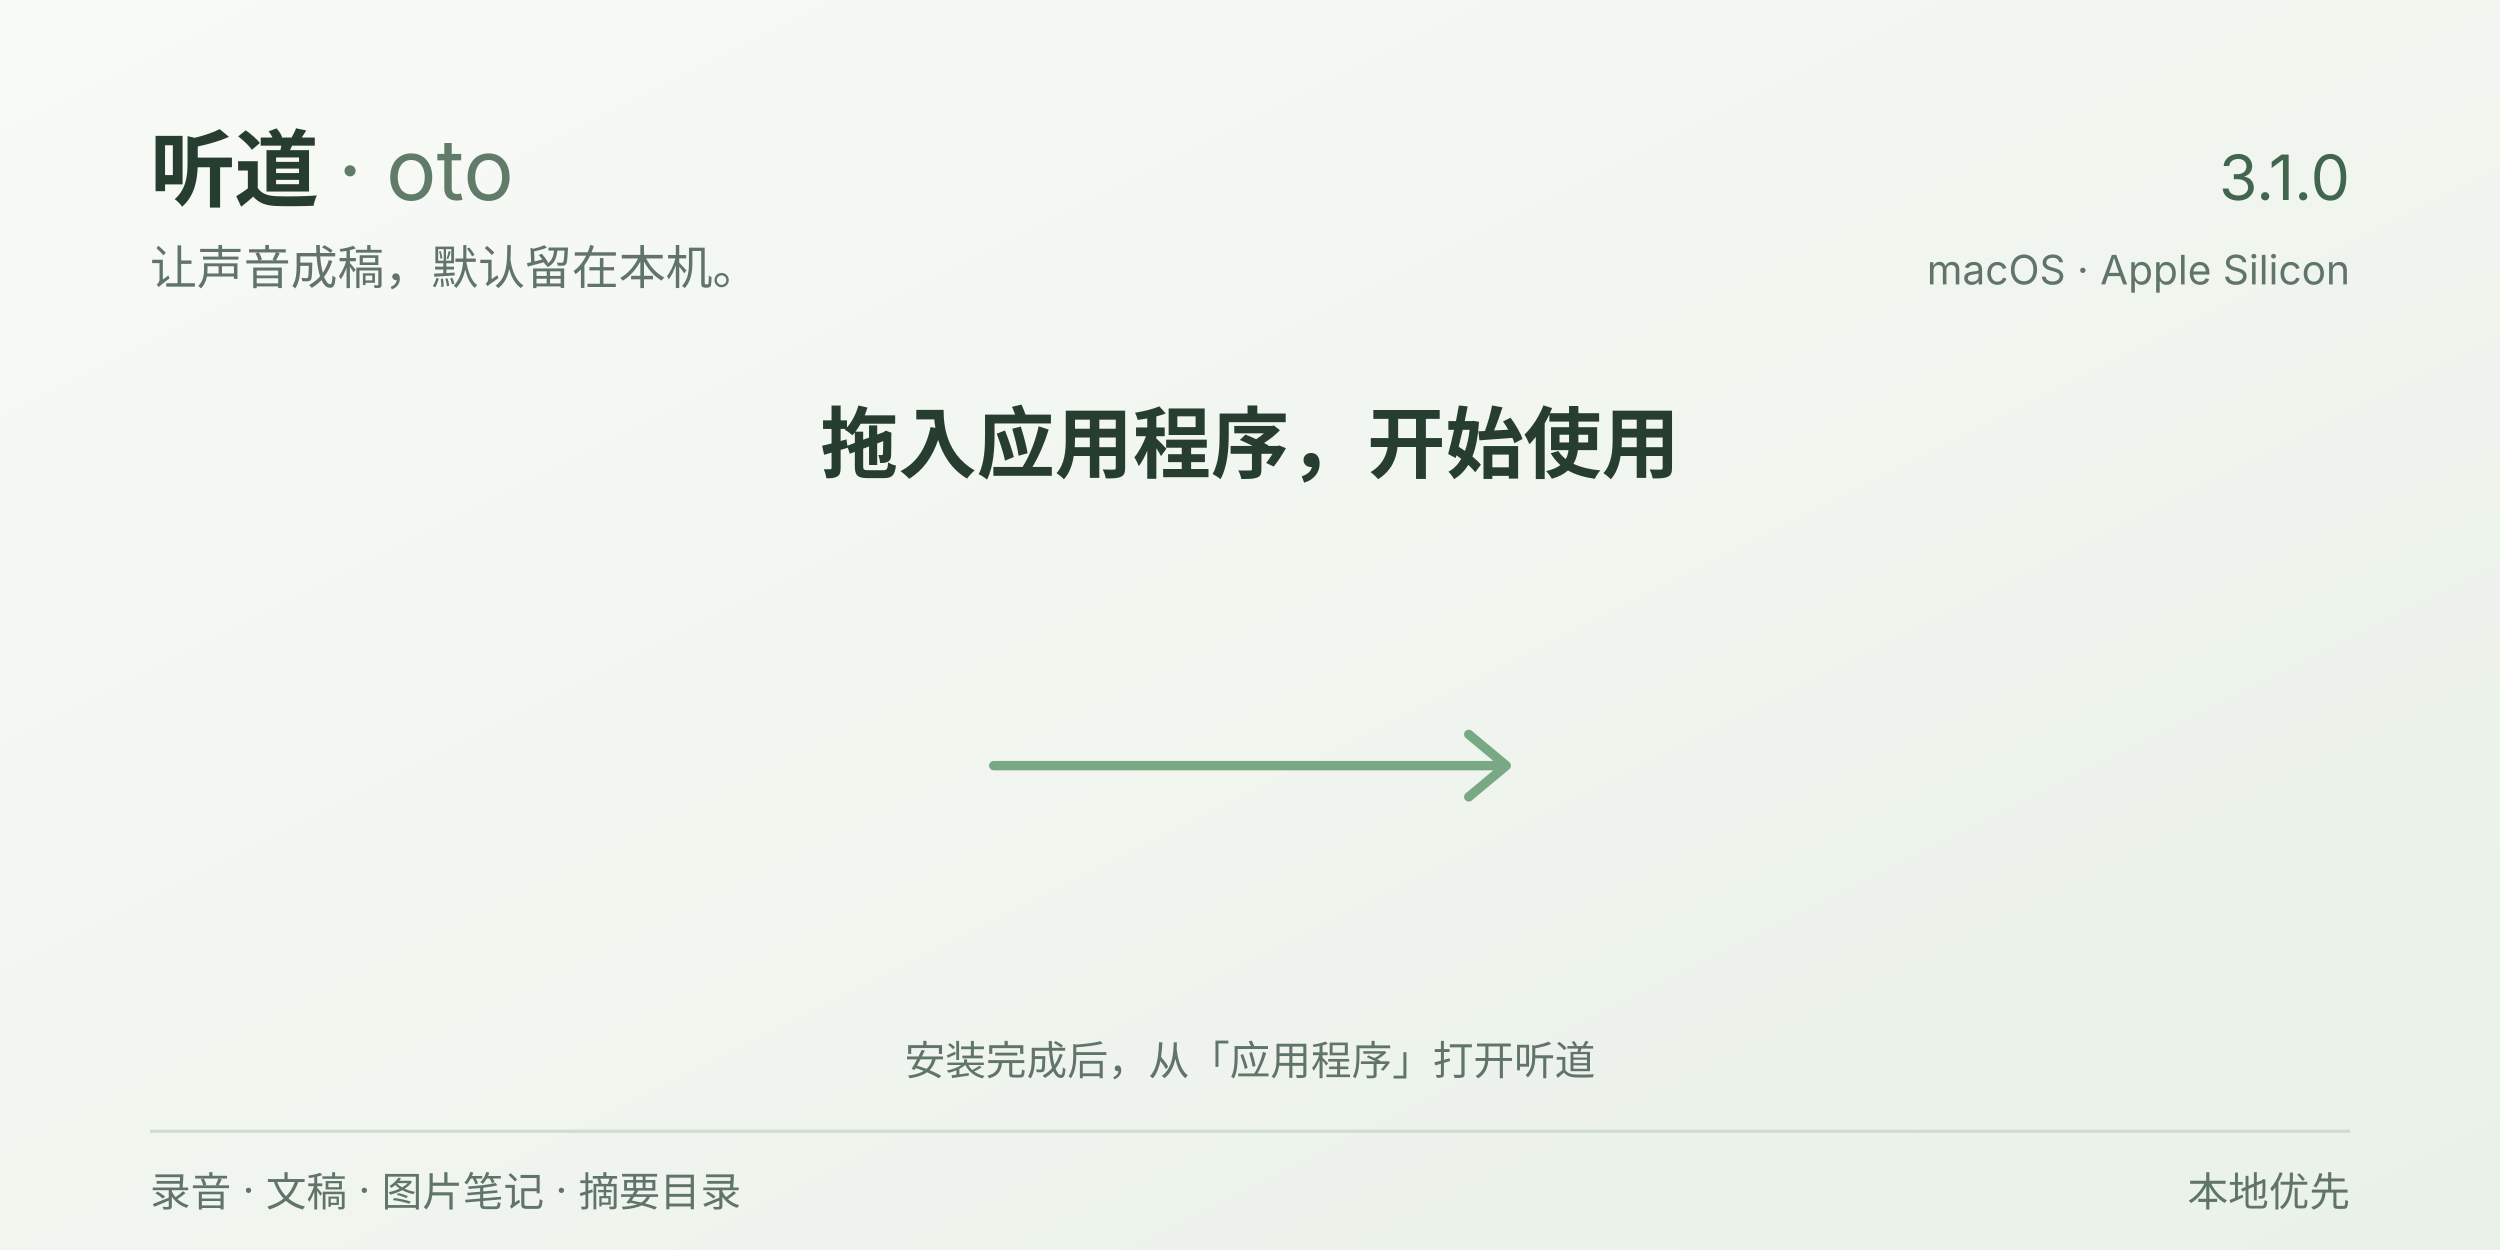
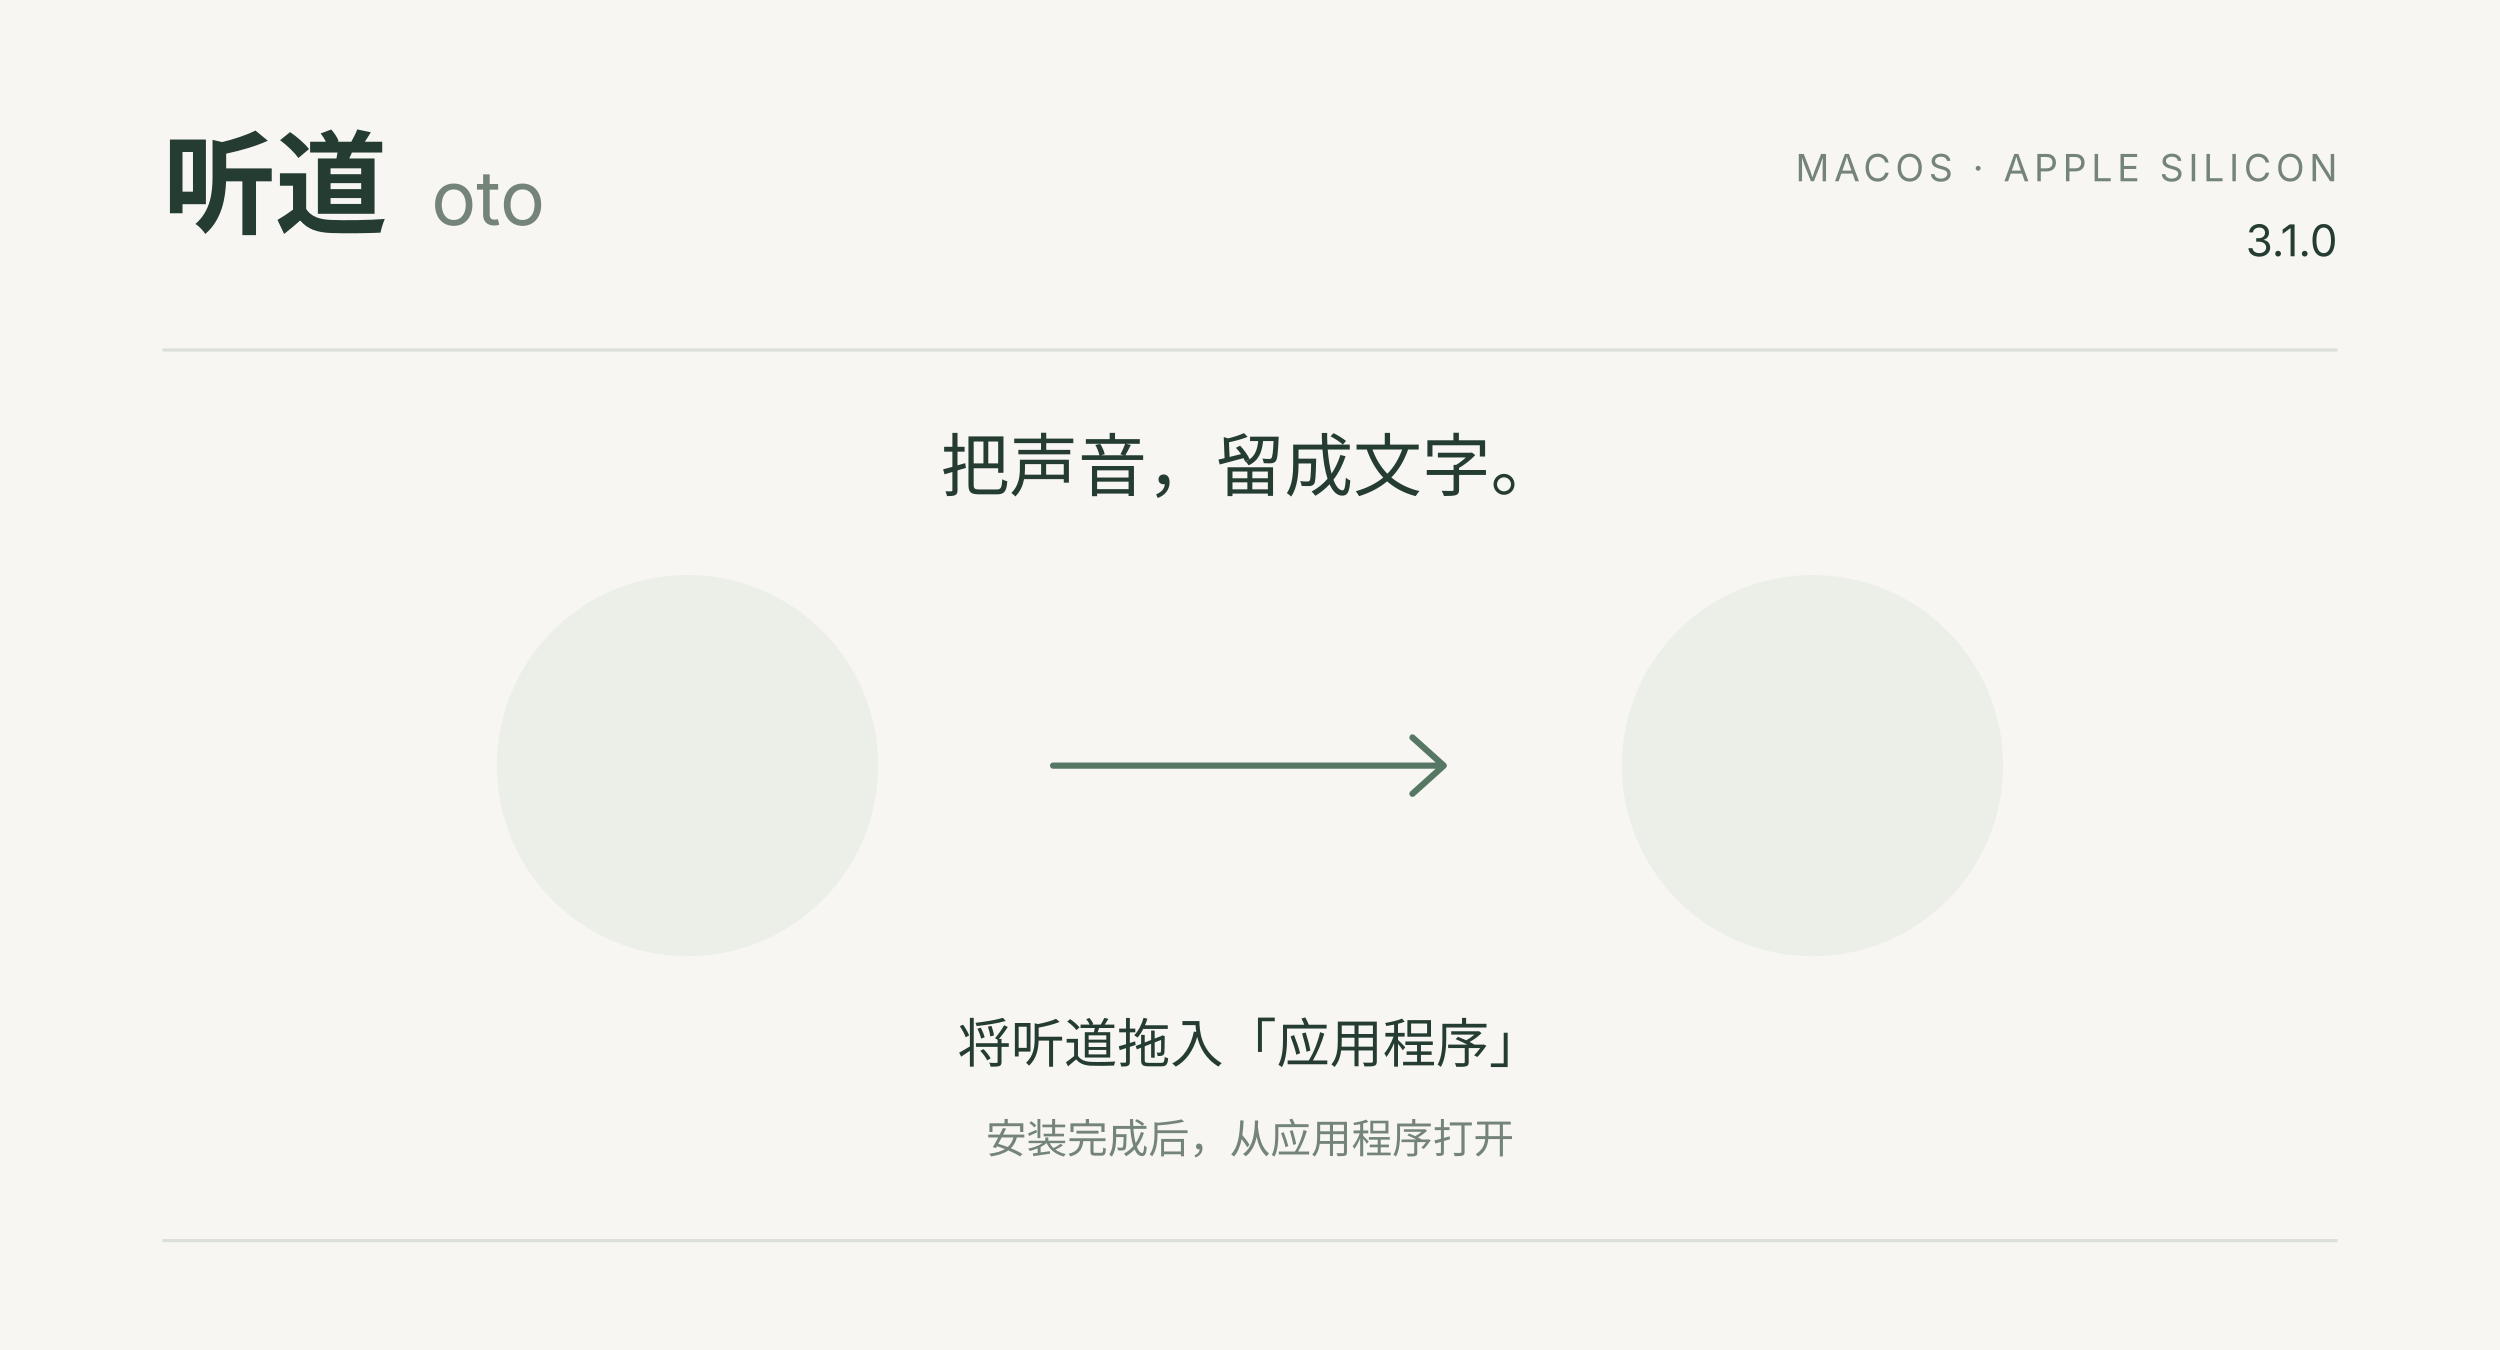
- <svg xmlns="http://www.w3.org/2000/svg" width="800" height="400" viewBox="0 0 800 400" role="img" aria-labelledby="title desc">
-   <defs>
-     <linearGradient id="paper" x2="1" y2="1">
-       <stop stop-color="#f8faf6" />
-       <stop offset="1" stop-color="#e9f1e8" />
-     </linearGradient>
-   </defs>
-   <rect width="800" height="400" fill="url(#paper)" />
-   <g font-family="-apple-system,BlinkMacSystemFont,'PingFang SC',sans-serif">
-     <text x="48" y="64" font-size="27" font-weight="600" fill="#263d30">听道 <tspan font-weight="400" fill="#607c68">· oto</tspan>
+ <svg xmlns="http://www.w3.org/2000/svg" width="800" height="432" viewBox="0 0 800 432" role="img" aria-labelledby="title desc">
+   <rect width="800" height="432" fill="#F7F6F2" />
+   <path d="M52 112H748" stroke="#DADFD7" />
+   <g font-family="-apple-system, PingFang SC, sans-serif">
+     <text x="52" y="72" font-size="36" font-weight="600" fill="#243C31">听道<tspan dx="14" font-size="24" font-weight="400" fill="#748478">oto</tspan>
    </text>
-     <text x="48" y="91" font-size="15" fill="#607469">让声音成稿，默认留在本机。</text>
-     <text x="752" y="64" text-anchor="end" font-size="20" fill="#42654d">3.1.0</text>
-     <text x="752" y="91" text-anchor="end" font-size="13" fill="#607469">macOS · Apple Silicon</text>
-     <text x="400" y="151" text-anchor="middle" font-size="25" font-weight="600" fill="#263d30">拖入应用程序，开始使用</text>
-     <path d="M318 245H482m-12-10 12 10-12 10" fill="none" stroke="#79a984" stroke-width="3" stroke-linecap="round" stroke-linejoin="round" />
-     <text x="400" y="344" text-anchor="middle" font-size="13" fill="#607469">安装完成后，从「应用程序」打开听道</text>
-     <path d="M48 362H752" stroke="#ceddce" />
-     <text x="48" y="386" font-size="13" fill="#607469">录音 · 文稿 · 图片笔记 · 摘要目录</text>
-     <text x="752" y="386" text-anchor="end" font-size="13" fill="#607469">本地优先</text>
+     <text x="748" y="58" font-size="12" letter-spacing="1.5" text-anchor="end" fill="#748478">MACOS · APPLE SILICON</text>
+     <text x="748" y="82" font-size="14" text-anchor="end" fill="#243C31">3.1.0</text>
+     <text x="400" y="157" text-anchor="middle" font-size="22" font-weight="500" fill="#243C31">把声音，留成文字。</text>
+     <circle cx="220" cy="245" r="61" fill="#ECEFE8" />
+     <circle cx="580" cy="245" r="61" fill="#ECEFE8" />
+     <path d="M337 245H462m-10-9 10 9-10 9" fill="none" stroke="#567764" stroke-width="2" stroke-linecap="round" stroke-linejoin="round" />
+     <text x="400" y="340" text-anchor="middle" font-size="17" fill="#243C31">将听道拖入「应用程序」</text>
+     <text x="400" y="369" text-anchor="middle" font-size="13" fill="#748478">安装完成后，从应用程序打开</text>
+     <path d="M52 397H748" stroke="#DADFD7" />
  </g>
</svg>
